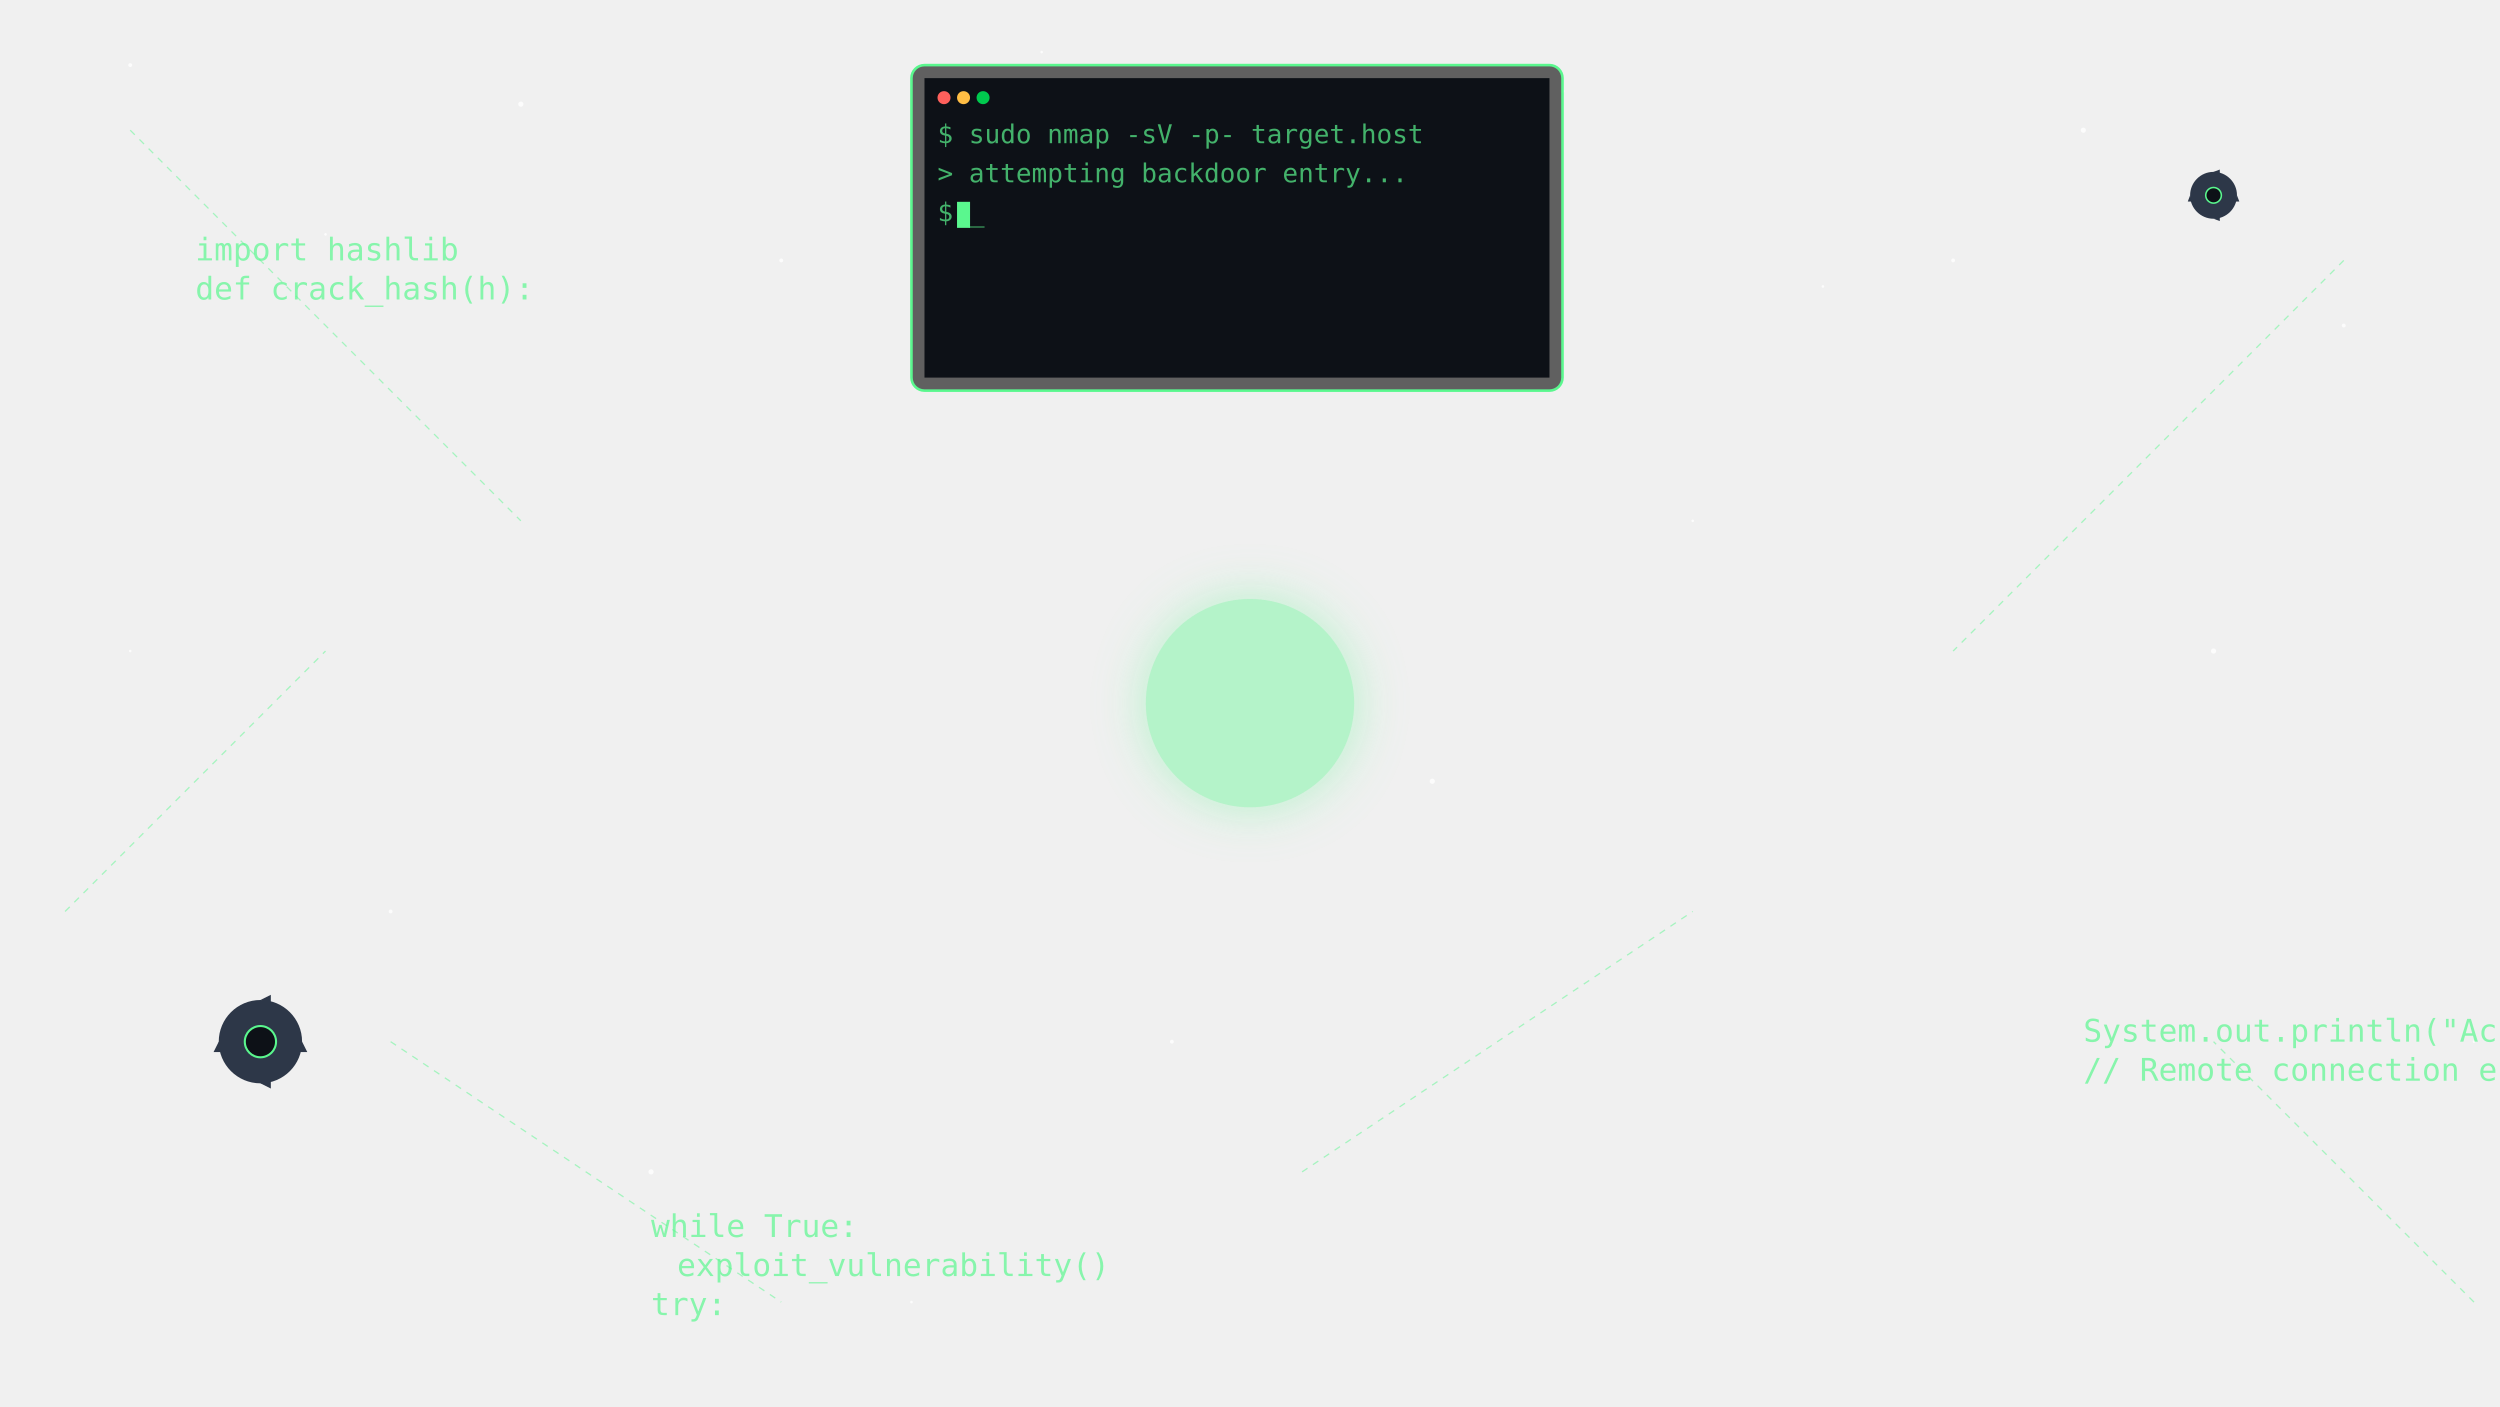
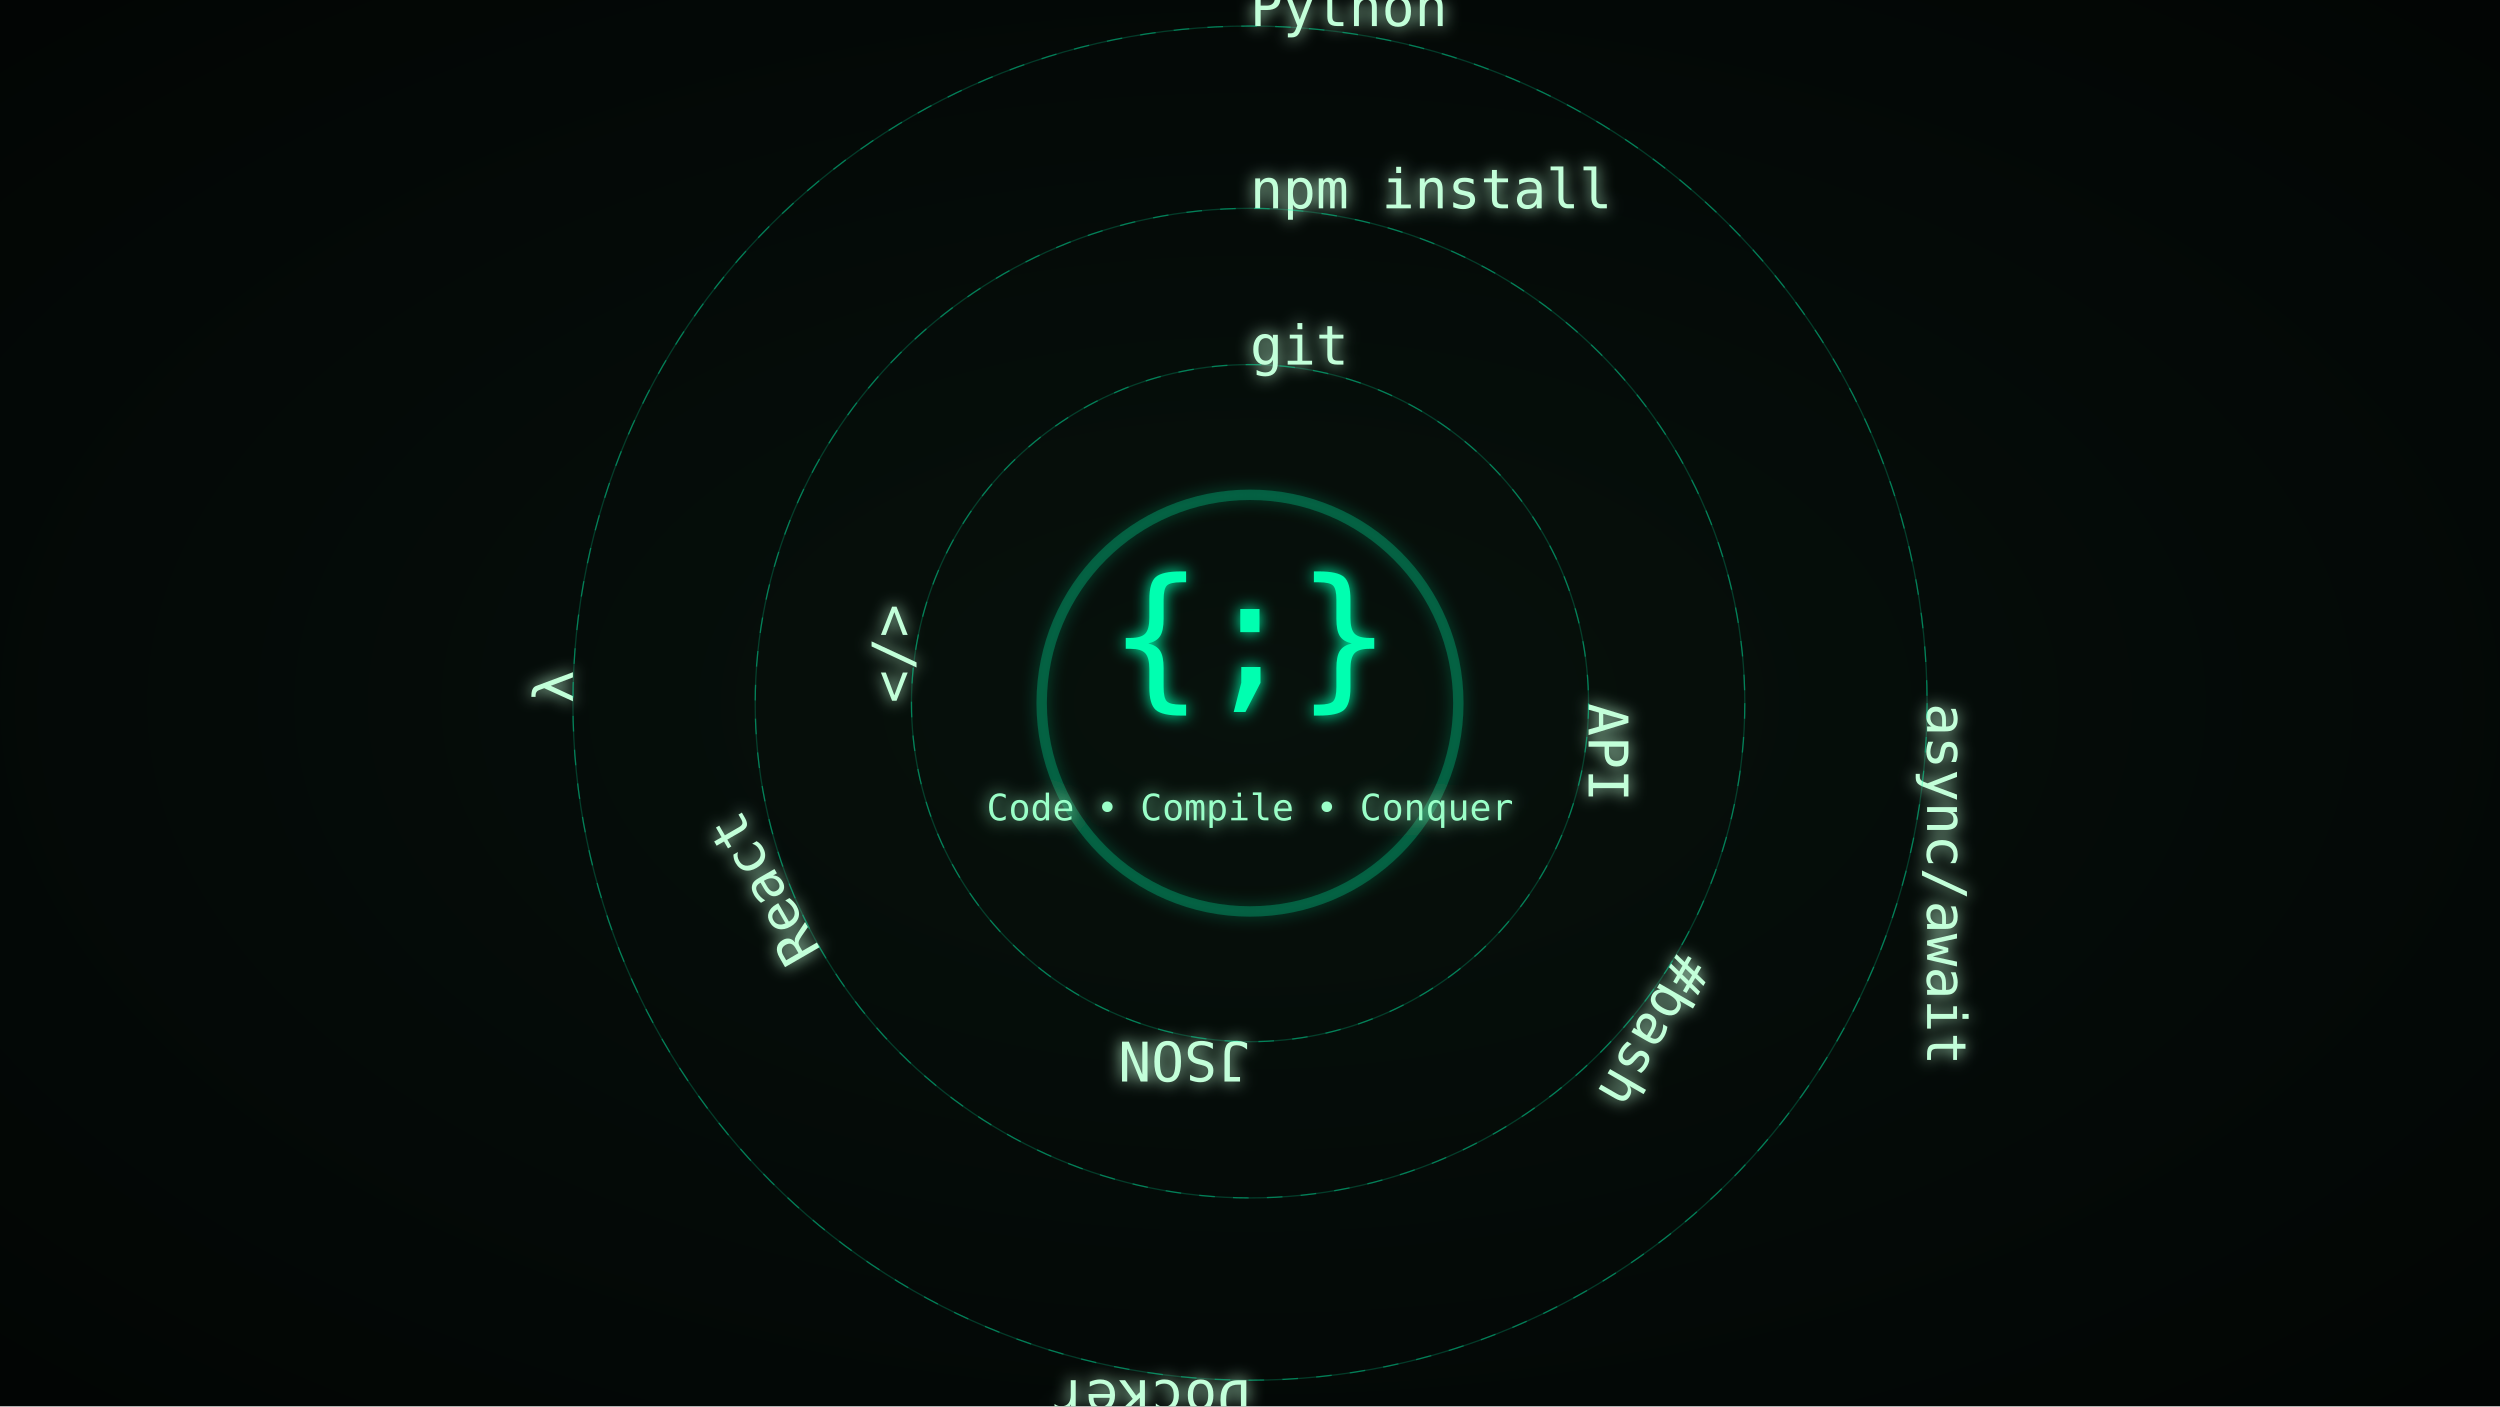
- <svg xmlns="http://www.w3.org/2000/svg" width="100%" height="100%" viewBox="0 0 1920 1080" style="background-color: #0d1117;">
+ <svg xmlns="http://www.w3.org/2000/svg" width="100%" height="100%" viewBox="0 0 1920 1080" preserveAspectRatio="xMidYMid slice">
  <defs>
-     <style>
-       .star {
-         fill: white;
-         opacity: 0.8;
-       }
-       .code-text {
-         font-family: 'Fira Code', 'Cascadia Code', monospace;
-         font-size: 24px;
-         fill: #5af78e;
-         opacity: 0.7;
-       }
-       .terminal-cursor {
-         fill: #5af78e;
-       }
-       .data-line {
-         stroke: #5af78e;
-         stroke-width: 1;
-         opacity: 0.5;
-         stroke-dasharray: 5 5;
-         animation: dash 2s linear infinite;
-       }
-       @keyframes rotate {
-         from { transform: rotate(0deg); }
-         to { transform: rotate(360deg); }
-       }
-       @keyframes blink {
-         0%, 49% { opacity: 1; }
-         50%, 100% { opacity: 0; }
-       }
-       @keyframes float {
-         0% { transform: translateY(0px); }
-         50% { transform: translateY(-5px); }
-         100% { transform: translateY(0px); }
-       }
-       @keyframes glow {
-         0% { filter: drop-shadow(0 0 5px #5af78e); }
-         50% { filter: drop-shadow(0 0 15px #5af78e); }
-         100% { filter: drop-shadow(0 0 5px #5af78e); }
-       }
-       @keyframes dash {
-         to {
-           stroke-dashoffset: -100;
-         }
-       }
-     </style>
-   </defs>
-   <circle cx="100" cy="50" r="1.5" class="star" />
-   <circle cx="250" cy="180" r="1" class="star" />
-   <circle cx="400" cy="80" r="2" class="star" />
-   <circle cx="600" cy="200" r="1.5" class="star" />
-   <circle cx="800" cy="40" r="1" class="star" />
-   <circle cx="1000" cy="150" r="2" class="star" />
-   <circle cx="1200" cy="70" r="1.5" class="star" />
-   <circle cx="1400" cy="220" r="1" class="star" />
-   <circle cx="1600" cy="100" r="2" class="star" />
-   <circle cx="1800" cy="250" r="1.5" class="star" />
-   <circle cx="100" cy="500" r="1" class="star" />
-   <circle cx="300" cy="700" r="1.5" class="star" />
-   <circle cx="500" cy="900" r="2" class="star" />
-   <circle cx="700" cy="1000" r="1" class="star" />
-   <circle cx="900" cy="800" r="1.5" class="star" />
-   <circle cx="1100" cy="600" r="2" class="star" />
-   <circle cx="1300" cy="400" r="1" class="star" />
-   <circle cx="1500" cy="200" r="1.5" class="star" />
-   <circle cx="1700" cy="500" r="2" class="star" />
-   <circle cx="1900" cy="800" r="1" class="star" />
-   <circle cx="960" cy="540" r="80" fill="#5af78e" filter="url(#glow-filter)" opacity="0.4" />
-   <defs>
-     <filter id="glow-filter" x="-50%" y="-50%" width="200%" height="200%">
-       <feGaussianBlur stdDeviation="20" result="glow" />
+     <radialGradient id="bg" cx="50%" cy="50%" r="70%">
+       <stop offset="0%" stop-color="#07110c" />
+       <stop offset="100%" stop-color="#020504" />
+     </radialGradient>
+     <filter id="soft-glow">
+       <feGaussianBlur stdDeviation="6" result="b" />
      <feMerge>
-         <feMergeNode in="glow" />
+         <feMergeNode in="b" />
        <feMergeNode in="SourceGraphic" />
      </feMerge>
    </filter>
  </defs>
-   <g transform="translate(150, 200)" style="animation: float 5s ease-in-out infinite;">
-     <text x="0" y="0" class="code-text">import hashlib</text>
-     <text x="0" y="30" class="code-text">def crack_hash(h):</text>
+   <rect width="100%" height="100%" fill="url(#bg)" />
+   <g transform="translate(960,540)" text-anchor="middle" filter="url(#soft-glow)">
+     <circle r="160" fill="none" stroke="#00ffb0" stroke-opacity="0.25" stroke-width="8">
+       <animate attributeName="stroke-opacity" values="0.25;0.75;0.25" dur="4s" repeatCount="indefinite" />
+     </circle>
+     <text y="-10" font-size="120" font-family="monospace" fill="#00ffb0">{;}</text>
+     <text y="90" font-size="28" font-family="ui-monospace, Menlo, Consolas" fill="#9affc8">Code • Compile • Conquer</text>
  </g>
-   <g transform="translate(1600, 800)" style="animation: float 7s ease-in-out infinite reverse;">
-     <text x="0" y="0" class="code-text">System.out.println("Access Granted");</text>
-     <text x="0" y="30" class="code-text">// Remote connection established</text>
+   <g transform="translate(960,540)" stroke="#00ffb0" stroke-opacity="0.2" fill="none">
+     <circle r="260" />
+     <circle r="380" />
+     <circle r="520" />
  </g>
-   <g transform="translate(500, 950)" style="animation: float 6s ease-in-out infinite;">
-     <text x="0" y="0" class="code-text">while True:</text>
-     <text x="20" y="30" class="code-text">  exploit_vulnerability()</text>
-     <text x="0" y="60" class="code-text">try:</text>
-   </g>
-   <rect x="700" y="50" width="500" height="250" rx="10" ry="10" fill="rgba(0,0,0,0.6)" stroke="#5af78e" stroke-width="2" />
-   <rect x="710" y="60" width="480" height="230" fill="#0d1117" />
-   <circle cx="725" cy="75" r="5" fill="#ff605c" />
-   <circle cx="740" cy="75" r="5" fill="#ffbd44" />
-   <circle cx="755" cy="75" r="5" fill="#00ca4e" />
-   <text x="720" y="110" class="code-text" style="font-size: 20px;">$ sudo nmap -sV -p- target.host</text>
-   <text x="720" y="140" class="code-text" style="font-size: 20px;">&gt; attempting backdoor entry...</text>
-   <text x="720" y="170" class="code-text" style="font-size: 20px;">$ _</text>
-   <rect x="735" y="155" width="10" height="20" class="terminal-cursor" style="animation: blink 1s step-end infinite;" />
-   <line x1="100" y1="100" x2="400" y2="400" class="data-line" style="animation-delay: 0s;" />
-   <line x1="1800" y1="200" x2="1500" y2="500" class="data-line" style="animation-delay: 1s;" />
-   <line x1="300" y1="800" x2="600" y2="1000" class="data-line" style="animation-delay: 2s;" />
-   <line x1="1000" y1="900" x2="1300" y2="700" class="data-line" style="animation-delay: 3s;" />
-   <line x1="50" y1="700" x2="250" y2="500" class="data-line" style="animation-delay: 4s;" />
-   <line x1="1900" y1="1000" x2="1700" y2="800" class="data-line" style="animation-delay: 0.5s;" />
-   <g transform="translate(200, 800) scale(0.8)">
-     <g style="animation: rotate 10s linear infinite;">
-       <circle cx="0" cy="0" r="40" fill="#2d3748" />
-       <path d="M0 -40 L10 -45 L10 -35 Z M0 40 L10 45 L10 35 Z M-40 0 L-45 10 L-35 10 Z M40 0 L45 10 L35 10 Z" fill="#2d3748" />
-       <circle cx="0" cy="0" r="15" fill="#0d1117" stroke="#5af78e" stroke-width="2" />
+   <g transform="translate(960,540)" font-family="monospace" font-size="42" fill="#c2ffd9" filter="url(#soft-glow)">
+     <g>
+       <g transform="rotate(0)">
+         <text x="0" y="-260">git</text>
+       </g>
+       <g transform="rotate(90)">
+         <text x="0" y="-260">API</text>
+       </g>
+       <g transform="rotate(180)">
+         <text x="0" y="-260">JSON</text>
+       </g>
+       <g transform="rotate(270)">
+         <text x="0" y="-260">&lt;/&gt;</text>
+       </g>
+       <animateTransform attributeName="transform" type="rotate" from="0" to="360" dur="12s" repeatCount="indefinite" />
+     </g>
+     <g>
+       <g transform="rotate(0)">
+         <text x="0" y="-380">npm install</text>
+       </g>
+       <g transform="rotate(120)">
+         <text x="0" y="-380">#bash</text>
+       </g>
+       <g transform="rotate(240)">
+         <text x="0" y="-380">React</text>
+       </g>
+       <animateTransform attributeName="transform" type="rotate" from="360" to="0" dur="18s" repeatCount="indefinite" />
+     </g>
+     <g>
+       <g transform="rotate(0)">
+         <text x="0" y="-520">Python</text>
+       </g>
+       <g transform="rotate(90)">
+         <text x="0" y="-520">async/await</text>
+       </g>
+       <g transform="rotate(180)">
+         <text x="0" y="-520">Docker</text>
+       </g>
+       <g transform="rotate(270)">
+         <text x="0" y="-520">λ</text>
+       </g>
+       <animateTransform attributeName="transform" type="rotate" from="0" to="360" dur="28s" repeatCount="indefinite" />
    </g>
  </g>
-   <g transform="translate(1700, 150) scale(0.6)">
-     <g style="animation: rotate 15s linear infinite reverse;">
-       <circle cx="0" cy="0" r="30" fill="#2d3748" />
-       <path d="M0 -30 L8 -33 L8 -27 Z M0 30 L8 33 L8 27 Z M-30 0 L-33 8 L-27 8 Z M30 0 L33 8 L27 8 Z" fill="#2d3748" />
-       <circle cx="0" cy="0" r="10" fill="#0d1117" stroke="#5af78e" stroke-width="2" />
+   <g transform="translate(960,540)" stroke="#00ffb0" stroke-opacity="0.35" fill="none">
+     <g stroke-dasharray="12 14">
+       <circle r="260">
+         <animateTransform attributeName="transform" type="rotate" from="0" to="-360" dur="20s" repeatCount="indefinite" />
+       </circle>
+       <circle r="380">
+         <animateTransform attributeName="transform" type="rotate" from="0" to="360" dur="32s" repeatCount="indefinite" />
+       </circle>
+       <circle r="520">
+         <animateTransform attributeName="transform" type="rotate" from="0" to="-360" dur="44s" repeatCount="indefinite" />
+       </circle>
    </g>
  </g>
</svg>
